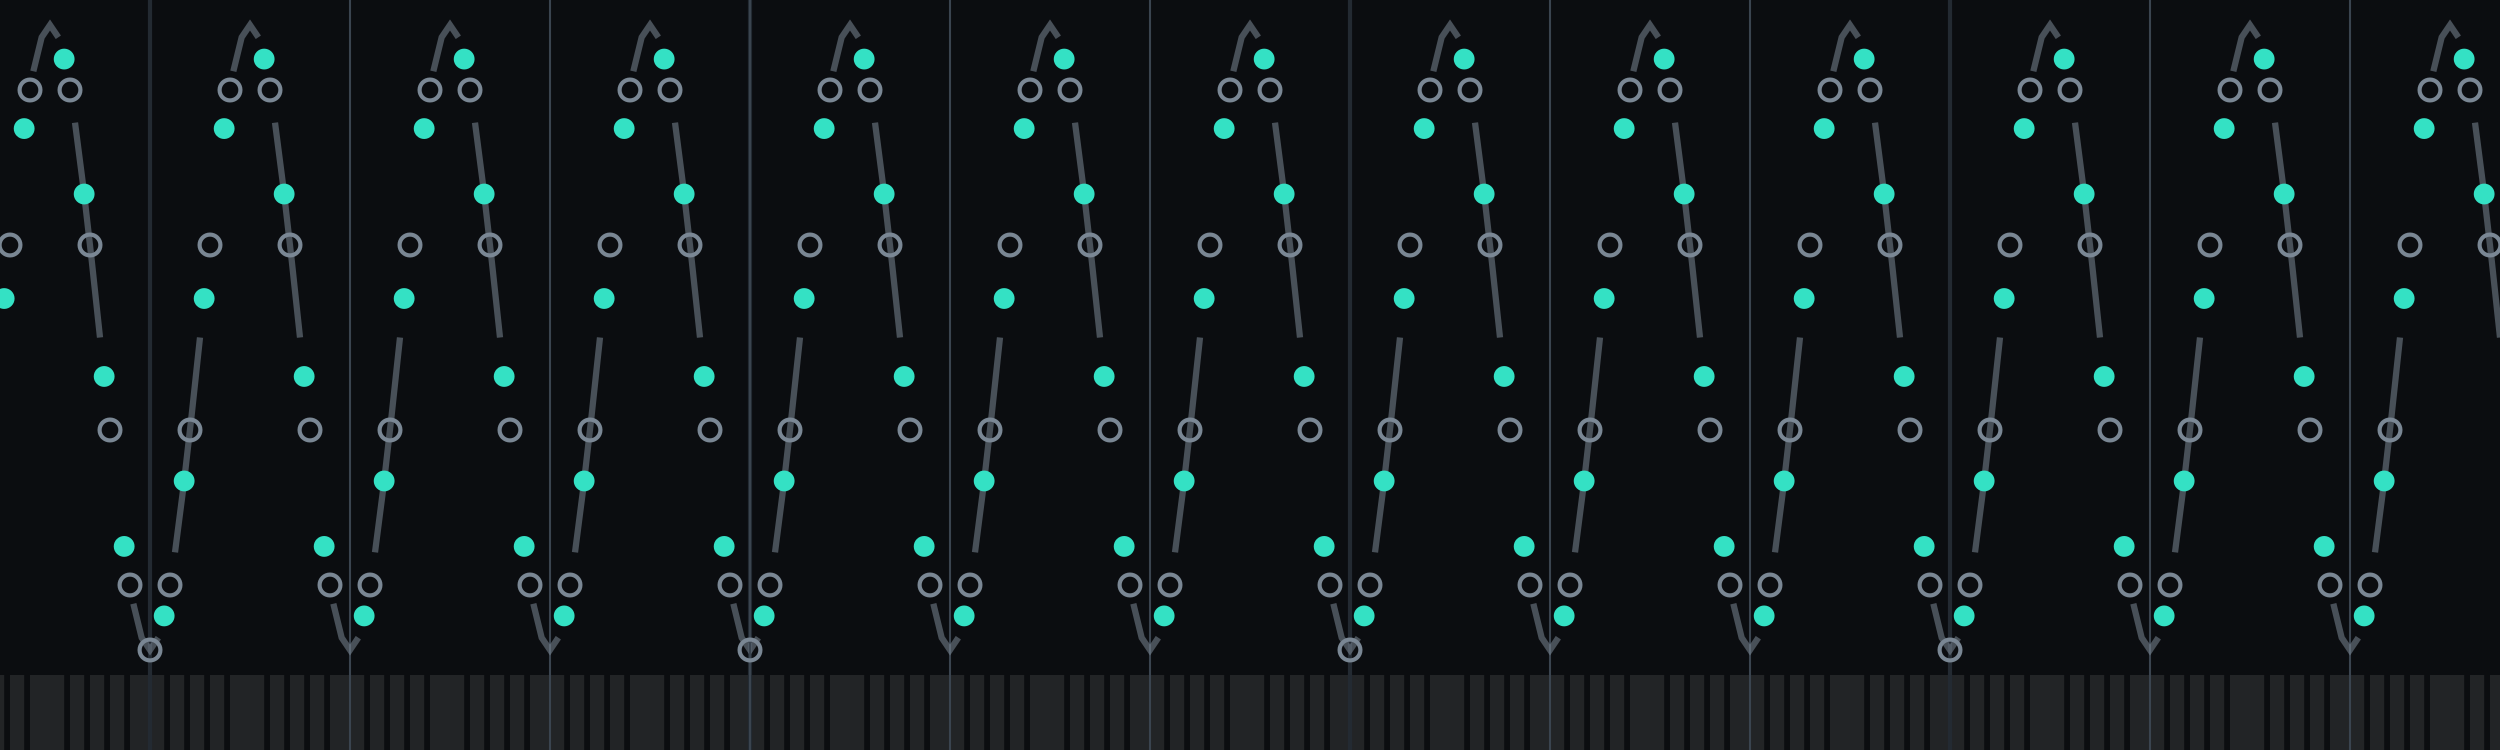
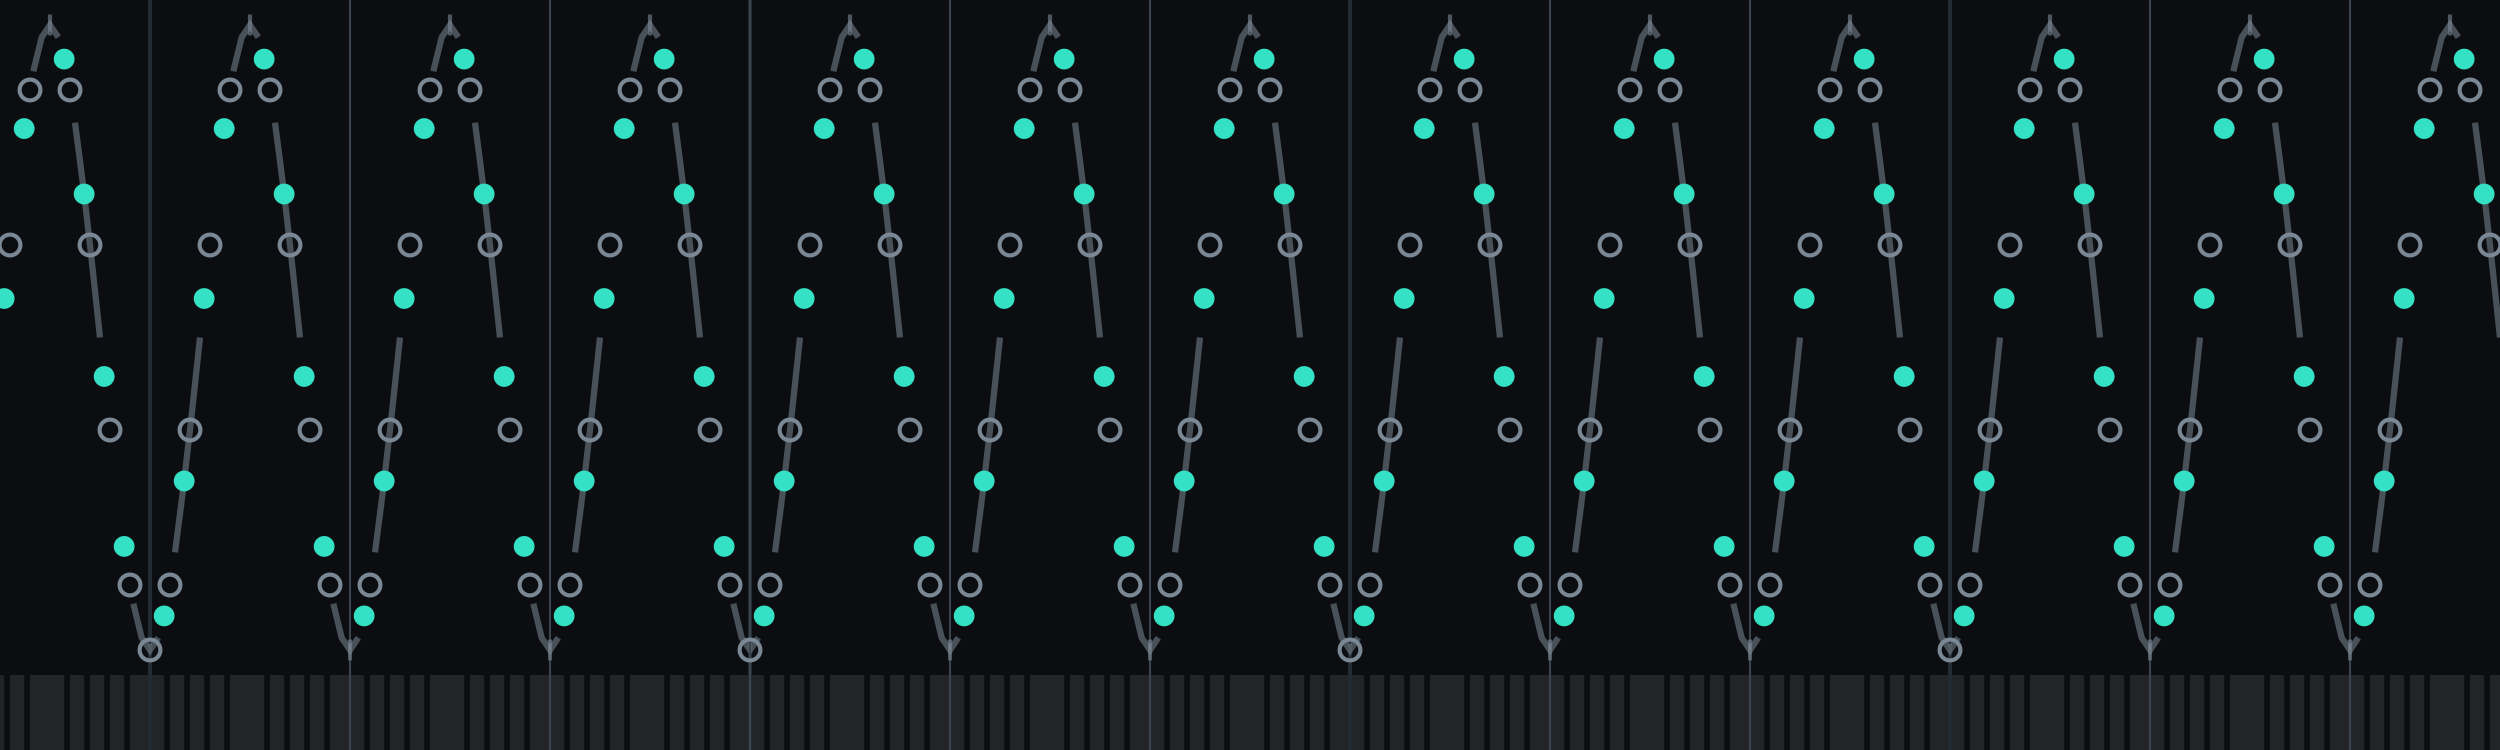
<svg xmlns="http://www.w3.org/2000/svg" width="1200" height="360" viewBox="0 0 1200 360">
  <rect width="1200" height="360" fill="#0B0D10" />
  <rect class="lane-open" x="0" y="324" width="2" height="36" fill="#F2F5F7" fill-opacity="0.1" />
  <rect class="lane-open" x="4.8" y="324" width="6.8" height="36" fill="#F2F5F7" fill-opacity="0.1" />
  <rect class="lane-open" x="14.4" y="324" width="16.4" height="36" fill="#F2F5F7" fill-opacity="0.1" />
  <rect class="lane-open" x="33.6" y="324" width="6.8" height="36" fill="#F2F5F7" fill-opacity="0.1" />
  <rect class="lane-open" x="43.2" y="324" width="6.8" height="36" fill="#F2F5F7" fill-opacity="0.1" />
  <rect class="lane-open" x="52.8" y="324" width="6.8" height="36" fill="#F2F5F7" fill-opacity="0.1" />
  <rect class="lane-open" x="62.4" y="324" width="16.4" height="36" fill="#F2F5F7" fill-opacity="0.1" />
  <rect class="lane-open" x="81.6" y="324" width="6.8" height="36" fill="#F2F5F7" fill-opacity="0.1" />
  <rect class="lane-open" x="91.2" y="324" width="6.8" height="36" fill="#F2F5F7" fill-opacity="0.1" />
  <rect class="lane-open" x="100.8" y="324" width="6.8" height="36" fill="#F2F5F7" fill-opacity="0.1" />
  <rect class="lane-open" x="110.4" y="324" width="16.4" height="36" fill="#F2F5F7" fill-opacity="0.1" />
  <rect class="lane-open" x="129.6" y="324" width="6.8" height="36" fill="#F2F5F7" fill-opacity="0.1" />
  <rect class="lane-open" x="139.2" y="324" width="6.8" height="36" fill="#F2F5F7" fill-opacity="0.1" />
  <rect class="lane-open" x="148.8" y="324" width="6.8" height="36" fill="#F2F5F7" fill-opacity="0.1" />
  <rect class="lane-open" x="158.4" y="324" width="16.4" height="36" fill="#F2F5F7" fill-opacity="0.1" />
  <rect class="lane-open" x="177.6" y="324" width="6.8" height="36" fill="#F2F5F7" fill-opacity="0.1" />
  <rect class="lane-open" x="187.2" y="324" width="6.8" height="36" fill="#F2F5F7" fill-opacity="0.1" />
  <rect class="lane-open" x="196.8" y="324" width="6.8" height="36" fill="#F2F5F7" fill-opacity="0.1" />
  <rect class="lane-open" x="206.4" y="324" width="16.4" height="36" fill="#F2F5F7" fill-opacity="0.1" />
  <rect class="lane-open" x="225.6" y="324" width="6.8" height="36" fill="#F2F5F7" fill-opacity="0.1" />
  <rect class="lane-open" x="235.2" y="324" width="6.8" height="36" fill="#F2F5F7" fill-opacity="0.1" />
  <rect class="lane-open" x="244.8" y="324" width="6.8" height="36" fill="#F2F5F7" fill-opacity="0.1" />
  <rect class="lane-open" x="254.4" y="324" width="16.4" height="36" fill="#F2F5F7" fill-opacity="0.1" />
  <rect class="lane-open" x="273.6" y="324" width="6.8" height="36" fill="#F2F5F7" fill-opacity="0.1" />
  <rect class="lane-open" x="283.2" y="324" width="6.8" height="36" fill="#F2F5F7" fill-opacity="0.1" />
  <rect class="lane-open" x="292.8" y="324" width="6.8" height="36" fill="#F2F5F7" fill-opacity="0.1" />
  <rect class="lane-open" x="302.4" y="324" width="16.4" height="36" fill="#F2F5F7" fill-opacity="0.1" />
  <rect class="lane-open" x="321.6" y="324" width="6.8" height="36" fill="#F2F5F7" fill-opacity="0.1" />
  <rect class="lane-open" x="331.2" y="324" width="6.8" height="36" fill="#F2F5F7" fill-opacity="0.1" />
  <rect class="lane-open" x="340.8" y="324" width="6.8" height="36" fill="#F2F5F7" fill-opacity="0.1" />
  <rect class="lane-open" x="350.4" y="324" width="16.4" height="36" fill="#F2F5F7" fill-opacity="0.1" />
  <rect class="lane-open" x="369.6" y="324" width="6.8" height="36" fill="#F2F5F7" fill-opacity="0.1" />
  <rect class="lane-open" x="379.2" y="324" width="6.8" height="36" fill="#F2F5F7" fill-opacity="0.1" />
  <rect class="lane-open" x="388.8" y="324" width="6.8" height="36" fill="#F2F5F7" fill-opacity="0.1" />
  <rect class="lane-open" x="398.4" y="324" width="16.4" height="36" fill="#F2F5F7" fill-opacity="0.1" />
  <rect class="lane-open" x="417.6" y="324" width="6.8" height="36" fill="#F2F5F7" fill-opacity="0.1" />
  <rect class="lane-open" x="427.2" y="324" width="6.8" height="36" fill="#F2F5F7" fill-opacity="0.1" />
  <rect class="lane-open" x="436.8" y="324" width="6.8" height="36" fill="#F2F5F7" fill-opacity="0.1" />
  <rect class="lane-open" x="446.4" y="324" width="16.4" height="36" fill="#F2F5F7" fill-opacity="0.1" />
  <rect class="lane-open" x="465.6" y="324" width="6.8" height="36" fill="#F2F5F7" fill-opacity="0.1" />
  <rect class="lane-open" x="475.2" y="324" width="6.8" height="36" fill="#F2F5F7" fill-opacity="0.1" />
  <rect class="lane-open" x="484.8" y="324" width="6.8" height="36" fill="#F2F5F7" fill-opacity="0.1" />
  <rect class="lane-open" x="494.4" y="324" width="16.4" height="36" fill="#F2F5F7" fill-opacity="0.1" />
  <rect class="lane-open" x="513.6" y="324" width="6.8" height="36" fill="#F2F5F7" fill-opacity="0.1" />
  <rect class="lane-open" x="523.2" y="324" width="6.8" height="36" fill="#F2F5F7" fill-opacity="0.1" />
  <rect class="lane-open" x="532.8" y="324" width="6.8" height="36" fill="#F2F5F7" fill-opacity="0.1" />
  <rect class="lane-open" x="542.4" y="324" width="16.4" height="36" fill="#F2F5F7" fill-opacity="0.1" />
  <rect class="lane-open" x="561.6" y="324" width="6.8" height="36" fill="#F2F5F7" fill-opacity="0.1" />
  <rect class="lane-open" x="571.2" y="324" width="6.8" height="36" fill="#F2F5F7" fill-opacity="0.1" />
  <rect class="lane-open" x="580.8" y="324" width="6.8" height="36" fill="#F2F5F7" fill-opacity="0.1" />
  <rect class="lane-open" x="590.4" y="324" width="16.4" height="36" fill="#F2F5F7" fill-opacity="0.1" />
  <rect class="lane-open" x="609.6" y="324" width="6.8" height="36" fill="#F2F5F7" fill-opacity="0.1" />
  <rect class="lane-open" x="619.2" y="324" width="6.8" height="36" fill="#F2F5F7" fill-opacity="0.1" />
  <rect class="lane-open" x="628.8" y="324" width="6.8" height="36" fill="#F2F5F7" fill-opacity="0.1" />
  <rect class="lane-open" x="638.4" y="324" width="16.4" height="36" fill="#F2F5F7" fill-opacity="0.1" />
  <rect class="lane-open" x="657.6" y="324" width="6.8" height="36" fill="#F2F5F7" fill-opacity="0.1" />
  <rect class="lane-open" x="667.2" y="324" width="6.8" height="36" fill="#F2F5F7" fill-opacity="0.1" />
  <rect class="lane-open" x="676.8" y="324" width="6.8" height="36" fill="#F2F5F7" fill-opacity="0.1" />
  <rect class="lane-open" x="686.4" y="324" width="16.4" height="36" fill="#F2F5F7" fill-opacity="0.1" />
  <rect class="lane-open" x="705.6" y="324" width="6.8" height="36" fill="#F2F5F7" fill-opacity="0.1" />
  <rect class="lane-open" x="715.2" y="324" width="6.8" height="36" fill="#F2F5F7" fill-opacity="0.1" />
  <rect class="lane-open" x="724.8" y="324" width="6.8" height="36" fill="#F2F5F7" fill-opacity="0.1" />
  <rect class="lane-open" x="734.4" y="324" width="16.4" height="36" fill="#F2F5F7" fill-opacity="0.1" />
  <rect class="lane-open" x="753.6" y="324" width="6.8" height="36" fill="#F2F5F7" fill-opacity="0.1" />
  <rect class="lane-open" x="763.2" y="324" width="6.8" height="36" fill="#F2F5F7" fill-opacity="0.1" />
  <rect class="lane-open" x="772.8" y="324" width="6.8" height="36" fill="#F2F5F7" fill-opacity="0.1" />
  <rect class="lane-open" x="782.4" y="324" width="16.4" height="36" fill="#F2F5F7" fill-opacity="0.1" />
  <rect class="lane-open" x="801.6" y="324" width="6.8" height="36" fill="#F2F5F7" fill-opacity="0.1" />
  <rect class="lane-open" x="811.2" y="324" width="6.8" height="36" fill="#F2F5F7" fill-opacity="0.1" />
  <rect class="lane-open" x="820.8" y="324" width="6.8" height="36" fill="#F2F5F7" fill-opacity="0.1" />
  <rect class="lane-open" x="830.4" y="324" width="16.4" height="36" fill="#F2F5F7" fill-opacity="0.1" />
  <rect class="lane-open" x="849.6" y="324" width="6.8" height="36" fill="#F2F5F7" fill-opacity="0.1" />
  <rect class="lane-open" x="859.2" y="324" width="6.8" height="36" fill="#F2F5F7" fill-opacity="0.1" />
  <rect class="lane-open" x="868.8" y="324" width="6.8" height="36" fill="#F2F5F7" fill-opacity="0.1" />
  <rect class="lane-open" x="878.4" y="324" width="16.4" height="36" fill="#F2F5F7" fill-opacity="0.1" />
  <rect class="lane-open" x="897.6" y="324" width="6.8" height="36" fill="#F2F5F7" fill-opacity="0.1" />
  <rect class="lane-open" x="907.2" y="324" width="6.8" height="36" fill="#F2F5F7" fill-opacity="0.1" />
  <rect class="lane-open" x="916.8" y="324" width="6.8" height="36" fill="#F2F5F7" fill-opacity="0.1" />
  <rect class="lane-open" x="926.4" y="324" width="16.4" height="36" fill="#F2F5F7" fill-opacity="0.1" />
  <rect class="lane-open" x="945.6" y="324" width="6.8" height="36" fill="#F2F5F7" fill-opacity="0.1" />
  <rect class="lane-open" x="955.2" y="324" width="6.8" height="36" fill="#F2F5F7" fill-opacity="0.1" />
  <rect class="lane-open" x="964.8" y="324" width="6.8" height="36" fill="#F2F5F7" fill-opacity="0.1" />
  <rect class="lane-open" x="974.4" y="324" width="16.4" height="36" fill="#F2F5F7" fill-opacity="0.1" />
  <rect class="lane-open" x="993.6" y="324" width="6.8" height="36" fill="#F2F5F7" fill-opacity="0.1" />
  <rect class="lane-open" x="1003.2" y="324" width="6.8" height="36" fill="#F2F5F7" fill-opacity="0.1" />
  <rect class="lane-open" x="1012.8" y="324" width="6.8" height="36" fill="#F2F5F7" fill-opacity="0.1" />
  <rect class="lane-open" x="1022.4" y="324" width="16.4" height="36" fill="#F2F5F7" fill-opacity="0.1" />
  <rect class="lane-open" x="1041.6" y="324" width="6.8" height="36" fill="#F2F5F7" fill-opacity="0.1" />
  <rect class="lane-open" x="1051.2" y="324" width="6.8" height="36" fill="#F2F5F7" fill-opacity="0.1" />
  <rect class="lane-open" x="1060.8" y="324" width="6.8" height="36" fill="#F2F5F7" fill-opacity="0.1" />
  <rect class="lane-open" x="1070.4" y="324" width="16.4" height="36" fill="#F2F5F7" fill-opacity="0.1" />
  <rect class="lane-open" x="1089.6" y="324" width="6.8" height="36" fill="#F2F5F7" fill-opacity="0.1" />
  <rect class="lane-open" x="1099.2" y="324" width="6.8" height="36" fill="#F2F5F7" fill-opacity="0.1" />
  <rect class="lane-open" x="1108.8" y="324" width="6.8" height="36" fill="#F2F5F7" fill-opacity="0.1" />
  <rect class="lane-open" x="1118.4" y="324" width="16.4" height="36" fill="#F2F5F7" fill-opacity="0.1" />
  <rect class="lane-open" x="1137.6" y="324" width="6.8" height="36" fill="#F2F5F7" fill-opacity="0.1" />
  <rect class="lane-open" x="1147.2" y="324" width="6.8" height="36" fill="#F2F5F7" fill-opacity="0.1" />
  <rect class="lane-open" x="1156.8" y="324" width="6.8" height="36" fill="#F2F5F7" fill-opacity="0.1" />
  <rect class="lane-open" x="1166.4" y="324" width="16.4" height="36" fill="#F2F5F7" fill-opacity="0.1" />
  <rect class="lane-open" x="1185.6" y="324" width="6.8" height="36" fill="#F2F5F7" fill-opacity="0.1" />
  <rect class="lane-open" x="1195.2" y="324" width="4.8" height="36" fill="#F2F5F7" fill-opacity="0.1" />
  <line class="grid-beat" x1="168" y1="0" x2="168" y2="360" stroke="#3A444F" stroke-width="1" />
  <line class="grid-beat" x1="264" y1="0" x2="264" y2="360" stroke="#3A444F" stroke-width="1" />
  <line class="grid-beat" x1="456" y1="0" x2="456" y2="360" stroke="#3A444F" stroke-width="1" />
  <line class="grid-beat" x1="552" y1="0" x2="552" y2="360" stroke="#3A444F" stroke-width="1" />
  <line class="grid-beat" x1="744" y1="0" x2="744" y2="360" stroke="#3A444F" stroke-width="1" />
  <line class="grid-beat" x1="840" y1="0" x2="840" y2="360" stroke="#3A444F" stroke-width="1" />
  <line class="grid-beat" x1="1032" y1="0" x2="1032" y2="360" stroke="#3A444F" stroke-width="1" />
  <line class="grid-beat" x1="1128" y1="0" x2="1128" y2="360" stroke="#3A444F" stroke-width="1" />
  <line class="grid-bar" x1="72" y1="0" x2="72" y2="360" stroke="#232A32" stroke-width="2" />
  <line class="grid-bar" x1="360" y1="0" x2="360" y2="360" stroke="#232A32" stroke-width="2" />
  <line class="grid-bar" x1="648" y1="0" x2="648" y2="360" stroke="#232A32" stroke-width="2" />
  <line class="grid-bar" x1="936" y1="0" x2="936" y2="360" stroke="#232A32" stroke-width="2" />
  <polyline class="ghost" points="16,34.222 20,17.903 24,12 28,17.903" fill="none" stroke="#7A8794" stroke-opacity="0.55" stroke-width="3" />
  <polyline class="ghost" points="36,58.875 40,89.778 44,124.847 48,162" fill="none" stroke="#7A8794" stroke-opacity="0.55" stroke-width="3" />
  <polyline class="ghost" points="64,289.778 68,306.097 72,312 76,306.097" fill="none" stroke="#7A8794" stroke-opacity="0.55" stroke-width="3" />
  <polyline class="ghost" points="84,265.125 88,234.222 92,199.153 96,162" fill="none" stroke="#7A8794" stroke-opacity="0.55" stroke-width="3" />
  <polyline class="ghost" points="112,34.222 116,17.903 120,12 124,17.903" fill="none" stroke="#7A8794" stroke-opacity="0.55" stroke-width="3" />
  <polyline class="ghost" points="132,58.875 136,89.778 140,124.847 144,162" fill="none" stroke="#7A8794" stroke-opacity="0.55" stroke-width="3" />
  <polyline class="ghost" points="160,289.778 164,306.097 168,312 172,306.097" fill="none" stroke="#7A8794" stroke-opacity="0.55" stroke-width="3" />
  <polyline class="ghost" points="180,265.125 184,234.222 188,199.153 192,162" fill="none" stroke="#7A8794" stroke-opacity="0.55" stroke-width="3" />
  <polyline class="ghost" points="208,34.222 212,17.903 216,12 220,17.903" fill="none" stroke="#7A8794" stroke-opacity="0.55" stroke-width="3" />
  <polyline class="ghost" points="228,58.875 232,89.778 236,124.847 240,162" fill="none" stroke="#7A8794" stroke-opacity="0.55" stroke-width="3" />
  <polyline class="ghost" points="256,289.778 260,306.097 264,312 268,306.097" fill="none" stroke="#7A8794" stroke-opacity="0.55" stroke-width="3" />
  <polyline class="ghost" points="276,265.125 280,234.222 284,199.153 288,162" fill="none" stroke="#7A8794" stroke-opacity="0.55" stroke-width="3" />
  <polyline class="ghost" points="304,34.222 308,17.903 312,12 316,17.903" fill="none" stroke="#7A8794" stroke-opacity="0.55" stroke-width="3" />
  <polyline class="ghost" points="324,58.875 328,89.778 332,124.847 336,162" fill="none" stroke="#7A8794" stroke-opacity="0.55" stroke-width="3" />
  <polyline class="ghost" points="352,289.778 356,306.097 360,312 364,306.097" fill="none" stroke="#7A8794" stroke-opacity="0.55" stroke-width="3" />
  <polyline class="ghost" points="372,265.125 376,234.222 380,199.153 384,162" fill="none" stroke="#7A8794" stroke-opacity="0.55" stroke-width="3" />
  <polyline class="ghost" points="400,34.222 404,17.903 408,12 412,17.903" fill="none" stroke="#7A8794" stroke-opacity="0.55" stroke-width="3" />
  <polyline class="ghost" points="420,58.875 424,89.778 428,124.847 432,162" fill="none" stroke="#7A8794" stroke-opacity="0.55" stroke-width="3" />
  <polyline class="ghost" points="448,289.778 452,306.097 456,312 460,306.097" fill="none" stroke="#7A8794" stroke-opacity="0.55" stroke-width="3" />
  <polyline class="ghost" points="468,265.125 472,234.222 476,199.153 480,162" fill="none" stroke="#7A8794" stroke-opacity="0.55" stroke-width="3" />
  <polyline class="ghost" points="496,34.222 500,17.903 504,12 508,17.903" fill="none" stroke="#7A8794" stroke-opacity="0.55" stroke-width="3" />
  <polyline class="ghost" points="516,58.875 520,89.778 524,124.847 528,162" fill="none" stroke="#7A8794" stroke-opacity="0.55" stroke-width="3" />
  <polyline class="ghost" points="544,289.778 548,306.097 552,312 556,306.097" fill="none" stroke="#7A8794" stroke-opacity="0.55" stroke-width="3" />
  <polyline class="ghost" points="564,265.125 568,234.222 572,199.153 576,162" fill="none" stroke="#7A8794" stroke-opacity="0.55" stroke-width="3" />
  <polyline class="ghost" points="592,34.222 596,17.903 600,12 604,17.903" fill="none" stroke="#7A8794" stroke-opacity="0.55" stroke-width="3" />
  <polyline class="ghost" points="612,58.875 616,89.778 620,124.847 624,162" fill="none" stroke="#7A8794" stroke-opacity="0.55" stroke-width="3" />
  <polyline class="ghost" points="640,289.778 644,306.097 648,312 652,306.097" fill="none" stroke="#7A8794" stroke-opacity="0.55" stroke-width="3" />
  <polyline class="ghost" points="660,265.125 664,234.222 668,199.153 672,162" fill="none" stroke="#7A8794" stroke-opacity="0.55" stroke-width="3" />
  <polyline class="ghost" points="688,34.222 692,17.903 696,12 700,17.903" fill="none" stroke="#7A8794" stroke-opacity="0.55" stroke-width="3" />
  <polyline class="ghost" points="708,58.875 712,89.778 716,124.847 720,162" fill="none" stroke="#7A8794" stroke-opacity="0.55" stroke-width="3" />
  <polyline class="ghost" points="736,289.778 740,306.097 744,312 748,306.097" fill="none" stroke="#7A8794" stroke-opacity="0.55" stroke-width="3" />
  <polyline class="ghost" points="756,265.125 760,234.222 764,199.153 768,162" fill="none" stroke="#7A8794" stroke-opacity="0.55" stroke-width="3" />
  <polyline class="ghost" points="784,34.222 788,17.903 792,12 796,17.903" fill="none" stroke="#7A8794" stroke-opacity="0.55" stroke-width="3" />
  <polyline class="ghost" points="804,58.875 808,89.778 812,124.847 816,162" fill="none" stroke="#7A8794" stroke-opacity="0.55" stroke-width="3" />
  <polyline class="ghost" points="832,289.778 836,306.097 840,312 844,306.097" fill="none" stroke="#7A8794" stroke-opacity="0.55" stroke-width="3" />
  <polyline class="ghost" points="852,265.125 856,234.222 860,199.153 864,162" fill="none" stroke="#7A8794" stroke-opacity="0.55" stroke-width="3" />
  <polyline class="ghost" points="880,34.222 884,17.903 888,12 892,17.903" fill="none" stroke="#7A8794" stroke-opacity="0.55" stroke-width="3" />
  <polyline class="ghost" points="900,58.875 904,89.778 908,124.847 912,162" fill="none" stroke="#7A8794" stroke-opacity="0.55" stroke-width="3" />
  <polyline class="ghost" points="928,289.778 932,306.097 936,312 940,306.097" fill="none" stroke="#7A8794" stroke-opacity="0.55" stroke-width="3" />
  <polyline class="ghost" points="948,265.125 952,234.222 956,199.153 960,162" fill="none" stroke="#7A8794" stroke-opacity="0.55" stroke-width="3" />
  <polyline class="ghost" points="976,34.222 980,17.903 984,12 988,17.903" fill="none" stroke="#7A8794" stroke-opacity="0.55" stroke-width="3" />
  <polyline class="ghost" points="996,58.875 1000,89.778 1004,124.847 1008,162" fill="none" stroke="#7A8794" stroke-opacity="0.55" stroke-width="3" />
  <polyline class="ghost" points="1024,289.778 1028,306.097 1032,312 1036,306.097" fill="none" stroke="#7A8794" stroke-opacity="0.55" stroke-width="3" />
  <polyline class="ghost" points="1044,265.125 1048,234.222 1052,199.153 1056,162" fill="none" stroke="#7A8794" stroke-opacity="0.55" stroke-width="3" />
  <polyline class="ghost" points="1072,34.222 1076,17.903 1080,12 1084,17.903" fill="none" stroke="#7A8794" stroke-opacity="0.55" stroke-width="3" />
  <polyline class="ghost" points="1092,58.875 1096,89.778 1100,124.847 1104,162" fill="none" stroke="#7A8794" stroke-opacity="0.55" stroke-width="3" />
  <polyline class="ghost" points="1120,289.778 1124,306.097 1128,312 1132,306.097" fill="none" stroke="#7A8794" stroke-opacity="0.55" stroke-width="3" />
  <polyline class="ghost" points="1140,265.125 1144,234.222 1148,199.153 1152,162" fill="none" stroke="#7A8794" stroke-opacity="0.55" stroke-width="3" />
  <polyline class="ghost" points="1168,34.222 1172,17.903 1176,12 1180,17.903" fill="none" stroke="#7A8794" stroke-opacity="0.55" stroke-width="3" />
  <polyline class="ghost" points="1188,58.875 1192,89.778 1196,124.847 1200,162" fill="none" stroke="#7A8794" stroke-opacity="0.55" stroke-width="3" />
  <line class="playhead" x1="360" y1="0" x2="360" y2="360" stroke="#3A444F" stroke-width="1" />
  <circle class="open" cx="4.8" cy="117.6" r="5" fill="none" stroke="#7A8794" stroke-width="2" />
  <circle class="open" cx="14.4" cy="43.2" r="5" fill="none" stroke="#7A8794" stroke-width="2" />
  <circle class="open" cx="33.6" cy="43.2" r="5" fill="none" stroke="#7A8794" stroke-width="2" />
  <circle class="open" cx="43.2" cy="117.6" r="5" fill="none" stroke="#7A8794" stroke-width="2" />
  <circle class="open" cx="52.8" cy="206.4" r="5" fill="none" stroke="#7A8794" stroke-width="2" />
  <circle class="open" cx="62.4" cy="280.8" r="5" fill="none" stroke="#7A8794" stroke-width="2" />
  <circle class="open" cx="72" cy="312" r="5" fill="none" stroke="#7A8794" stroke-width="2" />
  <circle class="open" cx="81.6" cy="280.8" r="5" fill="none" stroke="#7A8794" stroke-width="2" />
  <circle class="open" cx="91.2" cy="206.4" r="5" fill="none" stroke="#7A8794" stroke-width="2" />
  <circle class="open" cx="100.8" cy="117.6" r="5" fill="none" stroke="#7A8794" stroke-width="2" />
  <circle class="open" cx="110.4" cy="43.2" r="5" fill="none" stroke="#7A8794" stroke-width="2" />
  <circle class="open" cx="129.6" cy="43.2" r="5" fill="none" stroke="#7A8794" stroke-width="2" />
  <circle class="open" cx="139.2" cy="117.6" r="5" fill="none" stroke="#7A8794" stroke-width="2" />
  <circle class="open" cx="148.8" cy="206.4" r="5" fill="none" stroke="#7A8794" stroke-width="2" />
  <circle class="open" cx="158.4" cy="280.8" r="5" fill="none" stroke="#7A8794" stroke-width="2" />
  <circle class="open" cx="177.6" cy="280.8" r="5" fill="none" stroke="#7A8794" stroke-width="2" />
  <circle class="open" cx="187.2" cy="206.4" r="5" fill="none" stroke="#7A8794" stroke-width="2" />
  <circle class="open" cx="196.8" cy="117.6" r="5" fill="none" stroke="#7A8794" stroke-width="2" />
  <circle class="open" cx="206.4" cy="43.2" r="5" fill="none" stroke="#7A8794" stroke-width="2" />
  <circle class="open" cx="225.6" cy="43.2" r="5" fill="none" stroke="#7A8794" stroke-width="2" />
  <circle class="open" cx="235.2" cy="117.6" r="5" fill="none" stroke="#7A8794" stroke-width="2" />
  <circle class="open" cx="244.8" cy="206.4" r="5" fill="none" stroke="#7A8794" stroke-width="2" />
  <circle class="open" cx="254.4" cy="280.8" r="5" fill="none" stroke="#7A8794" stroke-width="2" />
  <circle class="open" cx="273.6" cy="280.8" r="5" fill="none" stroke="#7A8794" stroke-width="2" />
  <circle class="open" cx="283.2" cy="206.4" r="5" fill="none" stroke="#7A8794" stroke-width="2" />
  <circle class="open" cx="292.8" cy="117.6" r="5" fill="none" stroke="#7A8794" stroke-width="2" />
  <circle class="open" cx="302.4" cy="43.2" r="5" fill="none" stroke="#7A8794" stroke-width="2" />
  <circle class="open" cx="321.6" cy="43.2" r="5" fill="none" stroke="#7A8794" stroke-width="2" />
  <circle class="open" cx="331.2" cy="117.6" r="5" fill="none" stroke="#7A8794" stroke-width="2" />
  <circle class="open" cx="340.8" cy="206.4" r="5" fill="none" stroke="#7A8794" stroke-width="2" />
  <circle class="open" cx="350.4" cy="280.8" r="5" fill="none" stroke="#7A8794" stroke-width="2" />
  <circle class="open" cx="360" cy="312" r="5" fill="none" stroke="#7A8794" stroke-width="2" />
  <circle class="open" cx="369.6" cy="280.8" r="5" fill="none" stroke="#7A8794" stroke-width="2" />
  <circle class="open" cx="379.2" cy="206.4" r="5" fill="none" stroke="#7A8794" stroke-width="2" />
  <circle class="open" cx="388.8" cy="117.6" r="5" fill="none" stroke="#7A8794" stroke-width="2" />
  <circle class="open" cx="398.4" cy="43.2" r="5" fill="none" stroke="#7A8794" stroke-width="2" />
  <circle class="open" cx="417.6" cy="43.2" r="5" fill="none" stroke="#7A8794" stroke-width="2" />
  <circle class="open" cx="427.2" cy="117.6" r="5" fill="none" stroke="#7A8794" stroke-width="2" />
  <circle class="open" cx="436.8" cy="206.4" r="5" fill="none" stroke="#7A8794" stroke-width="2" />
  <circle class="open" cx="446.4" cy="280.8" r="5" fill="none" stroke="#7A8794" stroke-width="2" />
  <circle class="open" cx="465.6" cy="280.8" r="5" fill="none" stroke="#7A8794" stroke-width="2" />
  <circle class="open" cx="475.2" cy="206.4" r="5" fill="none" stroke="#7A8794" stroke-width="2" />
  <circle class="open" cx="484.8" cy="117.6" r="5" fill="none" stroke="#7A8794" stroke-width="2" />
  <circle class="open" cx="494.4" cy="43.2" r="5" fill="none" stroke="#7A8794" stroke-width="2" />
  <circle class="open" cx="513.6" cy="43.2" r="5" fill="none" stroke="#7A8794" stroke-width="2" />
  <circle class="open" cx="523.2" cy="117.6" r="5" fill="none" stroke="#7A8794" stroke-width="2" />
  <circle class="open" cx="532.8" cy="206.4" r="5" fill="none" stroke="#7A8794" stroke-width="2" />
  <circle class="open" cx="542.4" cy="280.8" r="5" fill="none" stroke="#7A8794" stroke-width="2" />
  <circle class="open" cx="561.6" cy="280.8" r="5" fill="none" stroke="#7A8794" stroke-width="2" />
  <circle class="open" cx="571.2" cy="206.4" r="5" fill="none" stroke="#7A8794" stroke-width="2" />
  <circle class="open" cx="580.8" cy="117.6" r="5" fill="none" stroke="#7A8794" stroke-width="2" />
  <circle class="open" cx="590.4" cy="43.2" r="5" fill="none" stroke="#7A8794" stroke-width="2" />
  <circle class="open" cx="609.6" cy="43.2" r="5" fill="none" stroke="#7A8794" stroke-width="2" />
  <circle class="open" cx="619.2" cy="117.6" r="5" fill="none" stroke="#7A8794" stroke-width="2" />
  <circle class="open" cx="628.8" cy="206.4" r="5" fill="none" stroke="#7A8794" stroke-width="2" />
  <circle class="open" cx="638.4" cy="280.8" r="5" fill="none" stroke="#7A8794" stroke-width="2" />
  <circle class="open" cx="648" cy="312" r="5" fill="none" stroke="#7A8794" stroke-width="2" />
  <circle class="open" cx="657.6" cy="280.8" r="5" fill="none" stroke="#7A8794" stroke-width="2" />
  <circle class="open" cx="667.2" cy="206.4" r="5" fill="none" stroke="#7A8794" stroke-width="2" />
  <circle class="open" cx="676.8" cy="117.6" r="5" fill="none" stroke="#7A8794" stroke-width="2" />
  <circle class="open" cx="686.4" cy="43.2" r="5" fill="none" stroke="#7A8794" stroke-width="2" />
  <circle class="open" cx="705.6" cy="43.2" r="5" fill="none" stroke="#7A8794" stroke-width="2" />
  <circle class="open" cx="715.2" cy="117.6" r="5" fill="none" stroke="#7A8794" stroke-width="2" />
  <circle class="open" cx="724.8" cy="206.4" r="5" fill="none" stroke="#7A8794" stroke-width="2" />
  <circle class="open" cx="734.4" cy="280.8" r="5" fill="none" stroke="#7A8794" stroke-width="2" />
  <circle class="open" cx="753.6" cy="280.8" r="5" fill="none" stroke="#7A8794" stroke-width="2" />
  <circle class="open" cx="763.2" cy="206.4" r="5" fill="none" stroke="#7A8794" stroke-width="2" />
  <circle class="open" cx="772.8" cy="117.6" r="5" fill="none" stroke="#7A8794" stroke-width="2" />
  <circle class="open" cx="782.4" cy="43.2" r="5" fill="none" stroke="#7A8794" stroke-width="2" />
  <circle class="open" cx="801.6" cy="43.2" r="5" fill="none" stroke="#7A8794" stroke-width="2" />
  <circle class="open" cx="811.2" cy="117.6" r="5" fill="none" stroke="#7A8794" stroke-width="2" />
  <circle class="open" cx="820.8" cy="206.4" r="5" fill="none" stroke="#7A8794" stroke-width="2" />
  <circle class="open" cx="830.4" cy="280.8" r="5" fill="none" stroke="#7A8794" stroke-width="2" />
  <circle class="open" cx="849.6" cy="280.8" r="5" fill="none" stroke="#7A8794" stroke-width="2" />
  <circle class="open" cx="859.2" cy="206.4" r="5" fill="none" stroke="#7A8794" stroke-width="2" />
  <circle class="open" cx="868.8" cy="117.6" r="5" fill="none" stroke="#7A8794" stroke-width="2" />
  <circle class="open" cx="878.4" cy="43.2" r="5" fill="none" stroke="#7A8794" stroke-width="2" />
  <circle class="open" cx="897.6" cy="43.2" r="5" fill="none" stroke="#7A8794" stroke-width="2" />
  <circle class="open" cx="907.2" cy="117.6" r="5" fill="none" stroke="#7A8794" stroke-width="2" />
  <circle class="open" cx="916.8" cy="206.4" r="5" fill="none" stroke="#7A8794" stroke-width="2" />
  <circle class="open" cx="926.4" cy="280.8" r="5" fill="none" stroke="#7A8794" stroke-width="2" />
  <circle class="open" cx="936" cy="312" r="5" fill="none" stroke="#7A8794" stroke-width="2" />
  <circle class="open" cx="945.6" cy="280.8" r="5" fill="none" stroke="#7A8794" stroke-width="2" />
  <circle class="open" cx="955.2" cy="206.4" r="5" fill="none" stroke="#7A8794" stroke-width="2" />
  <circle class="open" cx="964.8" cy="117.6" r="5" fill="none" stroke="#7A8794" stroke-width="2" />
  <circle class="open" cx="974.4" cy="43.2" r="5" fill="none" stroke="#7A8794" stroke-width="2" />
  <circle class="open" cx="993.6" cy="43.2" r="5" fill="none" stroke="#7A8794" stroke-width="2" />
  <circle class="open" cx="1003.2" cy="117.6" r="5" fill="none" stroke="#7A8794" stroke-width="2" />
  <circle class="open" cx="1012.8" cy="206.4" r="5" fill="none" stroke="#7A8794" stroke-width="2" />
  <circle class="open" cx="1022.4" cy="280.8" r="5" fill="none" stroke="#7A8794" stroke-width="2" />
  <circle class="open" cx="1041.6" cy="280.8" r="5" fill="none" stroke="#7A8794" stroke-width="2" />
  <circle class="open" cx="1051.2" cy="206.4" r="5" fill="none" stroke="#7A8794" stroke-width="2" />
  <circle class="open" cx="1060.8" cy="117.6" r="5" fill="none" stroke="#7A8794" stroke-width="2" />
  <circle class="open" cx="1070.4" cy="43.2" r="5" fill="none" stroke="#7A8794" stroke-width="2" />
  <circle class="open" cx="1089.6" cy="43.2" r="5" fill="none" stroke="#7A8794" stroke-width="2" />
  <circle class="open" cx="1099.2" cy="117.6" r="5" fill="none" stroke="#7A8794" stroke-width="2" />
  <circle class="open" cx="1108.8" cy="206.4" r="5" fill="none" stroke="#7A8794" stroke-width="2" />
  <circle class="open" cx="1118.4" cy="280.8" r="5" fill="none" stroke="#7A8794" stroke-width="2" />
  <circle class="open" cx="1137.6" cy="280.8" r="5" fill="none" stroke="#7A8794" stroke-width="2" />
  <circle class="open" cx="1147.2" cy="206.4" r="5" fill="none" stroke="#7A8794" stroke-width="2" />
  <circle class="open" cx="1156.8" cy="117.6" r="5" fill="none" stroke="#7A8794" stroke-width="2" />
  <circle class="open" cx="1166.4" cy="43.2" r="5" fill="none" stroke="#7A8794" stroke-width="2" />
  <circle class="open" cx="1185.6" cy="43.2" r="5" fill="none" stroke="#7A8794" stroke-width="2" />
  <circle class="open" cx="1195.2" cy="117.6" r="5" fill="none" stroke="#7A8794" stroke-width="2" />
  <circle class="close" cx="2" cy="143.293" r="5" fill="#34E1C4" />
  <circle class="close" cx="11.6" cy="61.718" r="5" fill="#34E1C4" />
  <circle class="close" cx="30.8" cy="28.357" r="5" fill="#34E1C4" />
  <circle class="close" cx="40.4" cy="93.132" r="5" fill="#34E1C4" />
  <circle class="close" cx="50" cy="180.707" r="5" fill="#34E1C4" />
  <circle class="close" cx="59.6" cy="262.282" r="5" fill="#34E1C4" />
  <circle class="close" cx="78.8" cy="295.643" r="5" fill="#34E1C4" />
  <circle class="close" cx="88.4" cy="230.868" r="5" fill="#34E1C4" />
  <circle class="close" cx="98" cy="143.293" r="5" fill="#34E1C4" />
  <circle class="close" cx="107.6" cy="61.718" r="5" fill="#34E1C4" />
  <circle class="close" cx="126.8" cy="28.357" r="5" fill="#34E1C4" />
  <circle class="close" cx="136.4" cy="93.132" r="5" fill="#34E1C4" />
  <circle class="close" cx="146" cy="180.707" r="5" fill="#34E1C4" />
  <circle class="close" cx="155.6" cy="262.282" r="5" fill="#34E1C4" />
  <circle class="close" cx="174.8" cy="295.643" r="5" fill="#34E1C4" />
  <circle class="close" cx="184.4" cy="230.868" r="5" fill="#34E1C4" />
  <circle class="close" cx="194" cy="143.293" r="5" fill="#34E1C4" />
  <circle class="close" cx="203.6" cy="61.718" r="5" fill="#34E1C4" />
  <circle class="close" cx="222.8" cy="28.357" r="5" fill="#34E1C4" />
  <circle class="close" cx="232.4" cy="93.132" r="5" fill="#34E1C4" />
  <circle class="close" cx="242" cy="180.707" r="5" fill="#34E1C4" />
  <circle class="close" cx="251.6" cy="262.282" r="5" fill="#34E1C4" />
  <circle class="close" cx="270.8" cy="295.643" r="5" fill="#34E1C4" />
  <circle class="close" cx="280.4" cy="230.868" r="5" fill="#34E1C4" />
  <circle class="close" cx="290" cy="143.293" r="5" fill="#34E1C4" />
  <circle class="close" cx="299.6" cy="61.718" r="5" fill="#34E1C4" />
  <circle class="close" cx="318.8" cy="28.357" r="5" fill="#34E1C4" />
  <circle class="close" cx="328.4" cy="93.132" r="5" fill="#34E1C4" />
  <circle class="close" cx="338" cy="180.707" r="5" fill="#34E1C4" />
  <circle class="close" cx="347.6" cy="262.282" r="5" fill="#34E1C4" />
  <circle class="close" cx="366.8" cy="295.643" r="5" fill="#34E1C4" />
  <circle class="close" cx="376.4" cy="230.868" r="5" fill="#34E1C4" />
  <circle class="close" cx="386" cy="143.293" r="5" fill="#34E1C4" />
  <circle class="close" cx="395.6" cy="61.718" r="5" fill="#34E1C4" />
  <circle class="close" cx="414.8" cy="28.357" r="5" fill="#34E1C4" />
  <circle class="close" cx="424.4" cy="93.132" r="5" fill="#34E1C4" />
  <circle class="close" cx="434" cy="180.707" r="5" fill="#34E1C4" />
  <circle class="close" cx="443.6" cy="262.282" r="5" fill="#34E1C4" />
  <circle class="close" cx="462.8" cy="295.643" r="5" fill="#34E1C4" />
  <circle class="close" cx="472.4" cy="230.868" r="5" fill="#34E1C4" />
  <circle class="close" cx="482" cy="143.293" r="5" fill="#34E1C4" />
  <circle class="close" cx="491.6" cy="61.718" r="5" fill="#34E1C4" />
  <circle class="close" cx="510.8" cy="28.357" r="5" fill="#34E1C4" />
  <circle class="close" cx="520.4" cy="93.132" r="5" fill="#34E1C4" />
  <circle class="close" cx="530" cy="180.707" r="5" fill="#34E1C4" />
  <circle class="close" cx="539.6" cy="262.282" r="5" fill="#34E1C4" />
  <circle class="close" cx="558.8" cy="295.643" r="5" fill="#34E1C4" />
  <circle class="close" cx="568.4" cy="230.868" r="5" fill="#34E1C4" />
  <circle class="close" cx="578" cy="143.293" r="5" fill="#34E1C4" />
  <circle class="close" cx="587.6" cy="61.718" r="5" fill="#34E1C4" />
  <circle class="close" cx="606.8" cy="28.357" r="5" fill="#34E1C4" />
  <circle class="close" cx="616.4" cy="93.132" r="5" fill="#34E1C4" />
  <circle class="close" cx="626" cy="180.707" r="5" fill="#34E1C4" />
  <circle class="close" cx="635.6" cy="262.282" r="5" fill="#34E1C4" />
  <circle class="close" cx="654.8" cy="295.643" r="5" fill="#34E1C4" />
  <circle class="close" cx="664.4" cy="230.868" r="5" fill="#34E1C4" />
  <circle class="close" cx="674" cy="143.293" r="5" fill="#34E1C4" />
  <circle class="close" cx="683.6" cy="61.718" r="5" fill="#34E1C4" />
  <circle class="close" cx="702.8" cy="28.357" r="5" fill="#34E1C4" />
  <circle class="close" cx="712.4" cy="93.132" r="5" fill="#34E1C4" />
  <circle class="close" cx="722" cy="180.707" r="5" fill="#34E1C4" />
  <circle class="close" cx="731.6" cy="262.282" r="5" fill="#34E1C4" />
  <circle class="close" cx="750.8" cy="295.643" r="5" fill="#34E1C4" />
  <circle class="close" cx="760.4" cy="230.868" r="5" fill="#34E1C4" />
  <circle class="close" cx="770" cy="143.293" r="5" fill="#34E1C4" />
  <circle class="close" cx="779.6" cy="61.718" r="5" fill="#34E1C4" />
  <circle class="close" cx="798.8" cy="28.357" r="5" fill="#34E1C4" />
  <circle class="close" cx="808.4" cy="93.132" r="5" fill="#34E1C4" />
  <circle class="close" cx="818" cy="180.707" r="5" fill="#34E1C4" />
  <circle class="close" cx="827.6" cy="262.282" r="5" fill="#34E1C4" />
  <circle class="close" cx="846.8" cy="295.643" r="5" fill="#34E1C4" />
  <circle class="close" cx="856.4" cy="230.868" r="5" fill="#34E1C4" />
  <circle class="close" cx="866" cy="143.293" r="5" fill="#34E1C4" />
  <circle class="close" cx="875.6" cy="61.718" r="5" fill="#34E1C4" />
  <circle class="close" cx="894.8" cy="28.357" r="5" fill="#34E1C4" />
  <circle class="close" cx="904.4" cy="93.132" r="5" fill="#34E1C4" />
  <circle class="close" cx="914" cy="180.707" r="5" fill="#34E1C4" />
  <circle class="close" cx="923.6" cy="262.282" r="5" fill="#34E1C4" />
  <circle class="close" cx="942.8" cy="295.643" r="5" fill="#34E1C4" />
  <circle class="close" cx="952.4" cy="230.868" r="5" fill="#34E1C4" />
  <circle class="close" cx="962" cy="143.293" r="5" fill="#34E1C4" />
  <circle class="close" cx="971.6" cy="61.718" r="5" fill="#34E1C4" />
  <circle class="close" cx="990.8" cy="28.357" r="5" fill="#34E1C4" />
  <circle class="close" cx="1000.4" cy="93.132" r="5" fill="#34E1C4" />
  <circle class="close" cx="1010" cy="180.707" r="5" fill="#34E1C4" />
  <circle class="close" cx="1019.6" cy="262.282" r="5" fill="#34E1C4" />
  <circle class="close" cx="1038.8" cy="295.643" r="5" fill="#34E1C4" />
  <circle class="close" cx="1048.4" cy="230.868" r="5" fill="#34E1C4" />
  <circle class="close" cx="1058" cy="143.293" r="5" fill="#34E1C4" />
  <circle class="close" cx="1067.6" cy="61.718" r="5" fill="#34E1C4" />
  <circle class="close" cx="1086.8" cy="28.357" r="5" fill="#34E1C4" />
  <circle class="close" cx="1096.4" cy="93.132" r="5" fill="#34E1C4" />
  <circle class="close" cx="1106" cy="180.707" r="5" fill="#34E1C4" />
  <circle class="close" cx="1115.6" cy="262.282" r="5" fill="#34E1C4" />
  <circle class="close" cx="1134.8" cy="295.643" r="5" fill="#34E1C4" />
  <circle class="close" cx="1144.4" cy="230.868" r="5" fill="#34E1C4" />
  <circle class="close" cx="1154" cy="143.293" r="5" fill="#34E1C4" />
  <circle class="close" cx="1163.6" cy="61.718" r="5" fill="#34E1C4" />
  <circle class="close" cx="1182.8" cy="28.357" r="5" fill="#34E1C4" />
  <circle class="close" cx="1192.4" cy="93.132" r="5" fill="#34E1C4" />
+   <line class="phantom" x1="24" y1="7" x2="24" y2="17" stroke="#7A8794" stroke-opacity="0.6" stroke-width="2" />
+   <line class="phantom" x1="120" y1="7" x2="120" y2="17" stroke="#7A8794" stroke-opacity="0.6" stroke-width="2" />
+   <line class="phantom" x1="168" y1="307" x2="168" y2="317" stroke="#7A8794" stroke-opacity="0.6" stroke-width="2" />
+   <line class="phantom" x1="216" y1="7" x2="216" y2="17" stroke="#7A8794" stroke-opacity="0.6" stroke-width="2" />
+   <line class="phantom" x1="264" y1="307" x2="264" y2="317" stroke="#7A8794" stroke-opacity="0.6" stroke-width="2" />
+   <line class="phantom" x1="312" y1="7" x2="312" y2="17" stroke="#7A8794" stroke-opacity="0.6" stroke-width="2" />
+   <line class="phantom" x1="408" y1="7" x2="408" y2="17" stroke="#7A8794" stroke-opacity="0.6" stroke-width="2" />
+   <line class="phantom" x1="456" y1="307" x2="456" y2="317" stroke="#7A8794" stroke-opacity="0.6" stroke-width="2" />
+   <line class="phantom" x1="504" y1="7" x2="504" y2="17" stroke="#7A8794" stroke-opacity="0.6" stroke-width="2" />
+   <line class="phantom" x1="552" y1="307" x2="552" y2="317" stroke="#7A8794" stroke-opacity="0.6" stroke-width="2" />
+   <line class="phantom" x1="600" y1="7" x2="600" y2="17" stroke="#7A8794" stroke-opacity="0.6" stroke-width="2" />
+   <line class="phantom" x1="696" y1="7" x2="696" y2="17" stroke="#7A8794" stroke-opacity="0.6" stroke-width="2" />
+   <line class="phantom" x1="744" y1="307" x2="744" y2="317" stroke="#7A8794" stroke-opacity="0.6" stroke-width="2" />
+   <line class="phantom" x1="792" y1="7" x2="792" y2="17" stroke="#7A8794" stroke-opacity="0.6" stroke-width="2" />
+   <line class="phantom" x1="840" y1="307" x2="840" y2="317" stroke="#7A8794" stroke-opacity="0.6" stroke-width="2" />
+   <line class="phantom" x1="888" y1="7" x2="888" y2="17" stroke="#7A8794" stroke-opacity="0.6" stroke-width="2" />
+   <line class="phantom" x1="984" y1="7" x2="984" y2="17" stroke="#7A8794" stroke-opacity="0.6" stroke-width="2" />
+   <line class="phantom" x1="1032" y1="307" x2="1032" y2="317" stroke="#7A8794" stroke-opacity="0.6" stroke-width="2" />
+   <line class="phantom" x1="1080" y1="7" x2="1080" y2="17" stroke="#7A8794" stroke-opacity="0.6" stroke-width="2" />
+   <line class="phantom" x1="1128" y1="307" x2="1128" y2="317" stroke="#7A8794" stroke-opacity="0.6" stroke-width="2" />
+   <line class="phantom" x1="1176" y1="7" x2="1176" y2="17" stroke="#7A8794" stroke-opacity="0.6" stroke-width="2" />
</svg>
